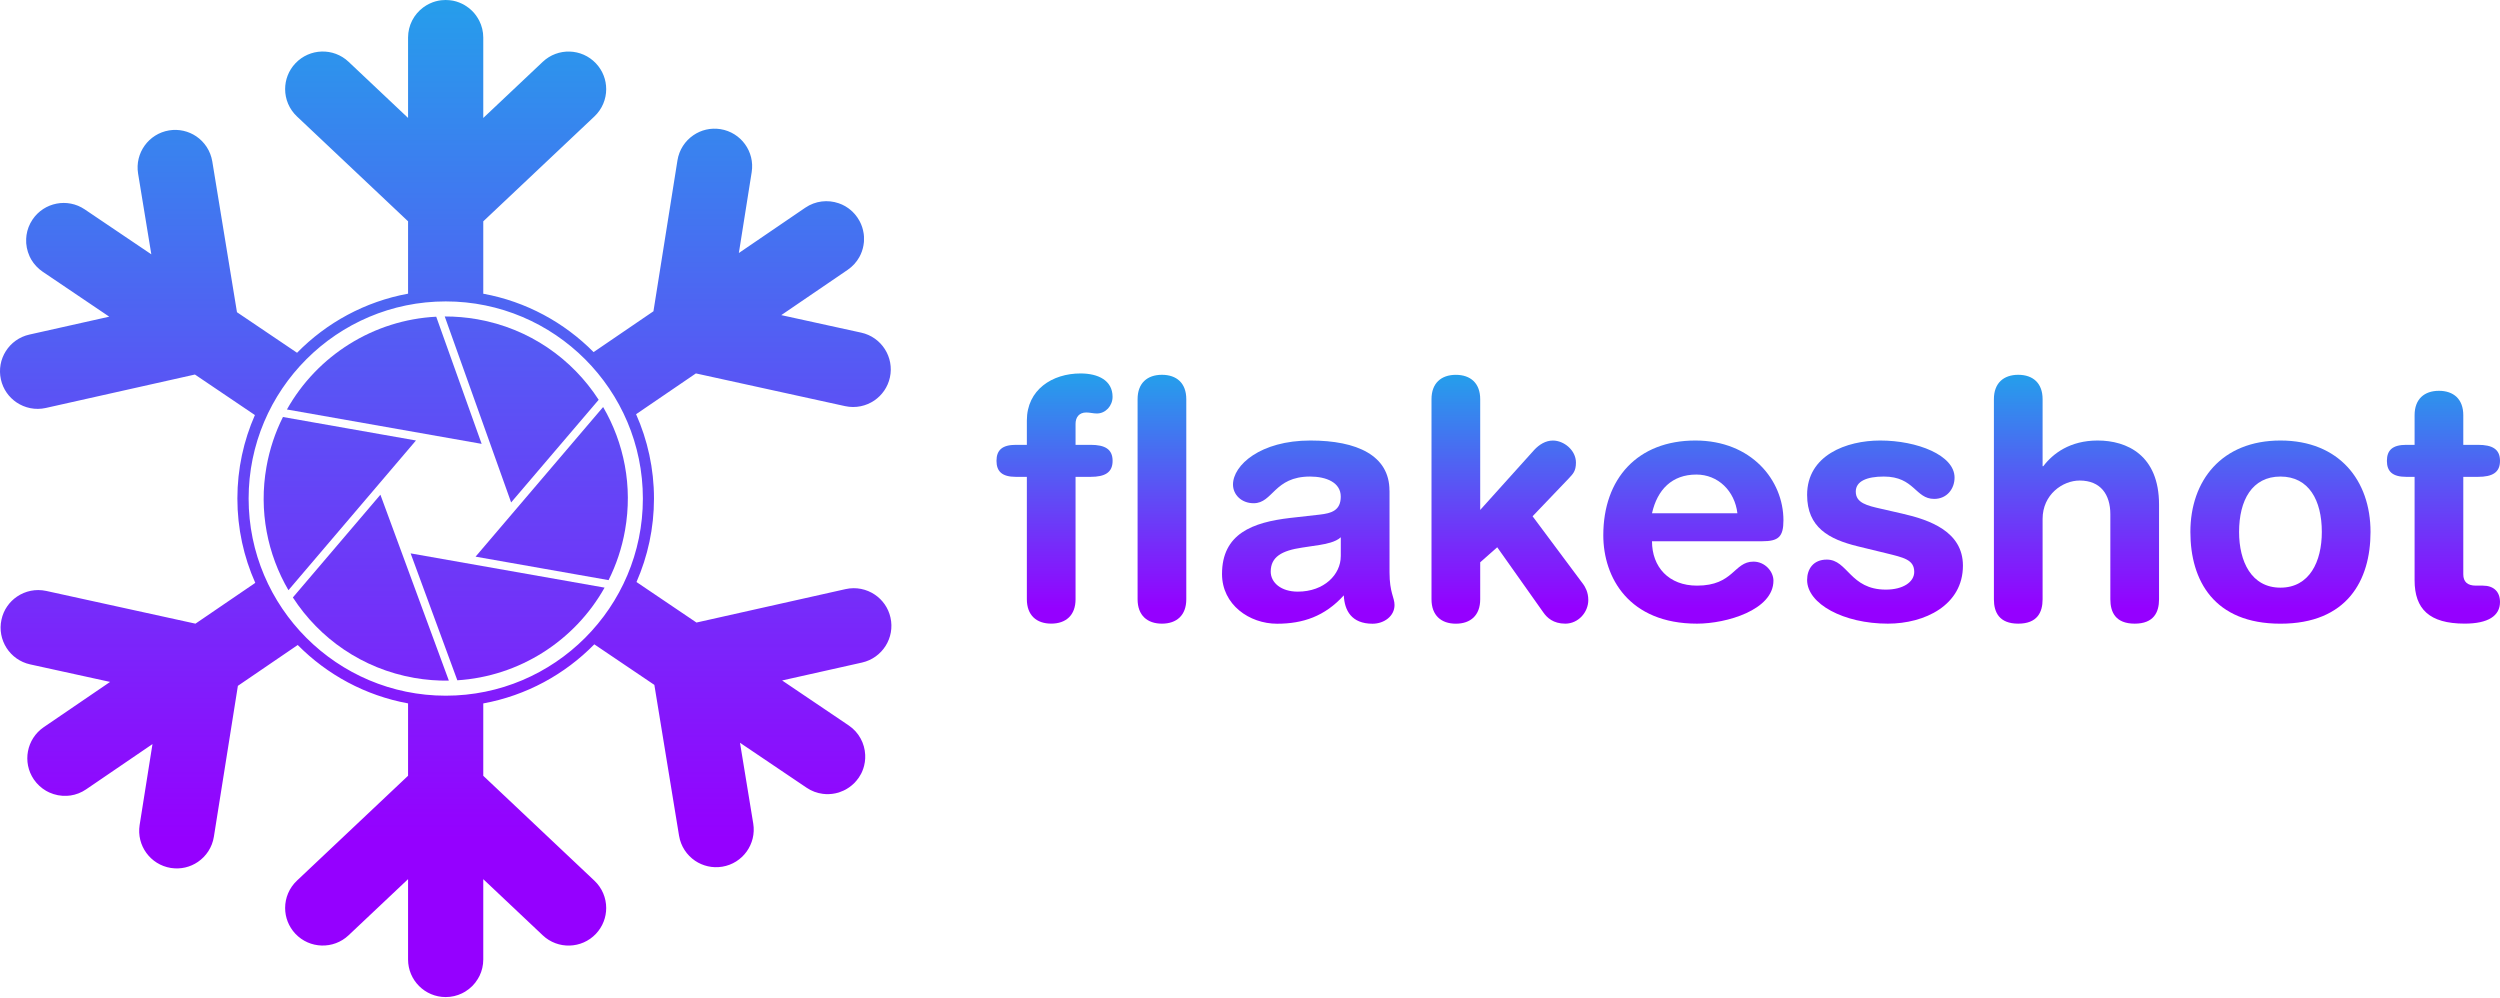
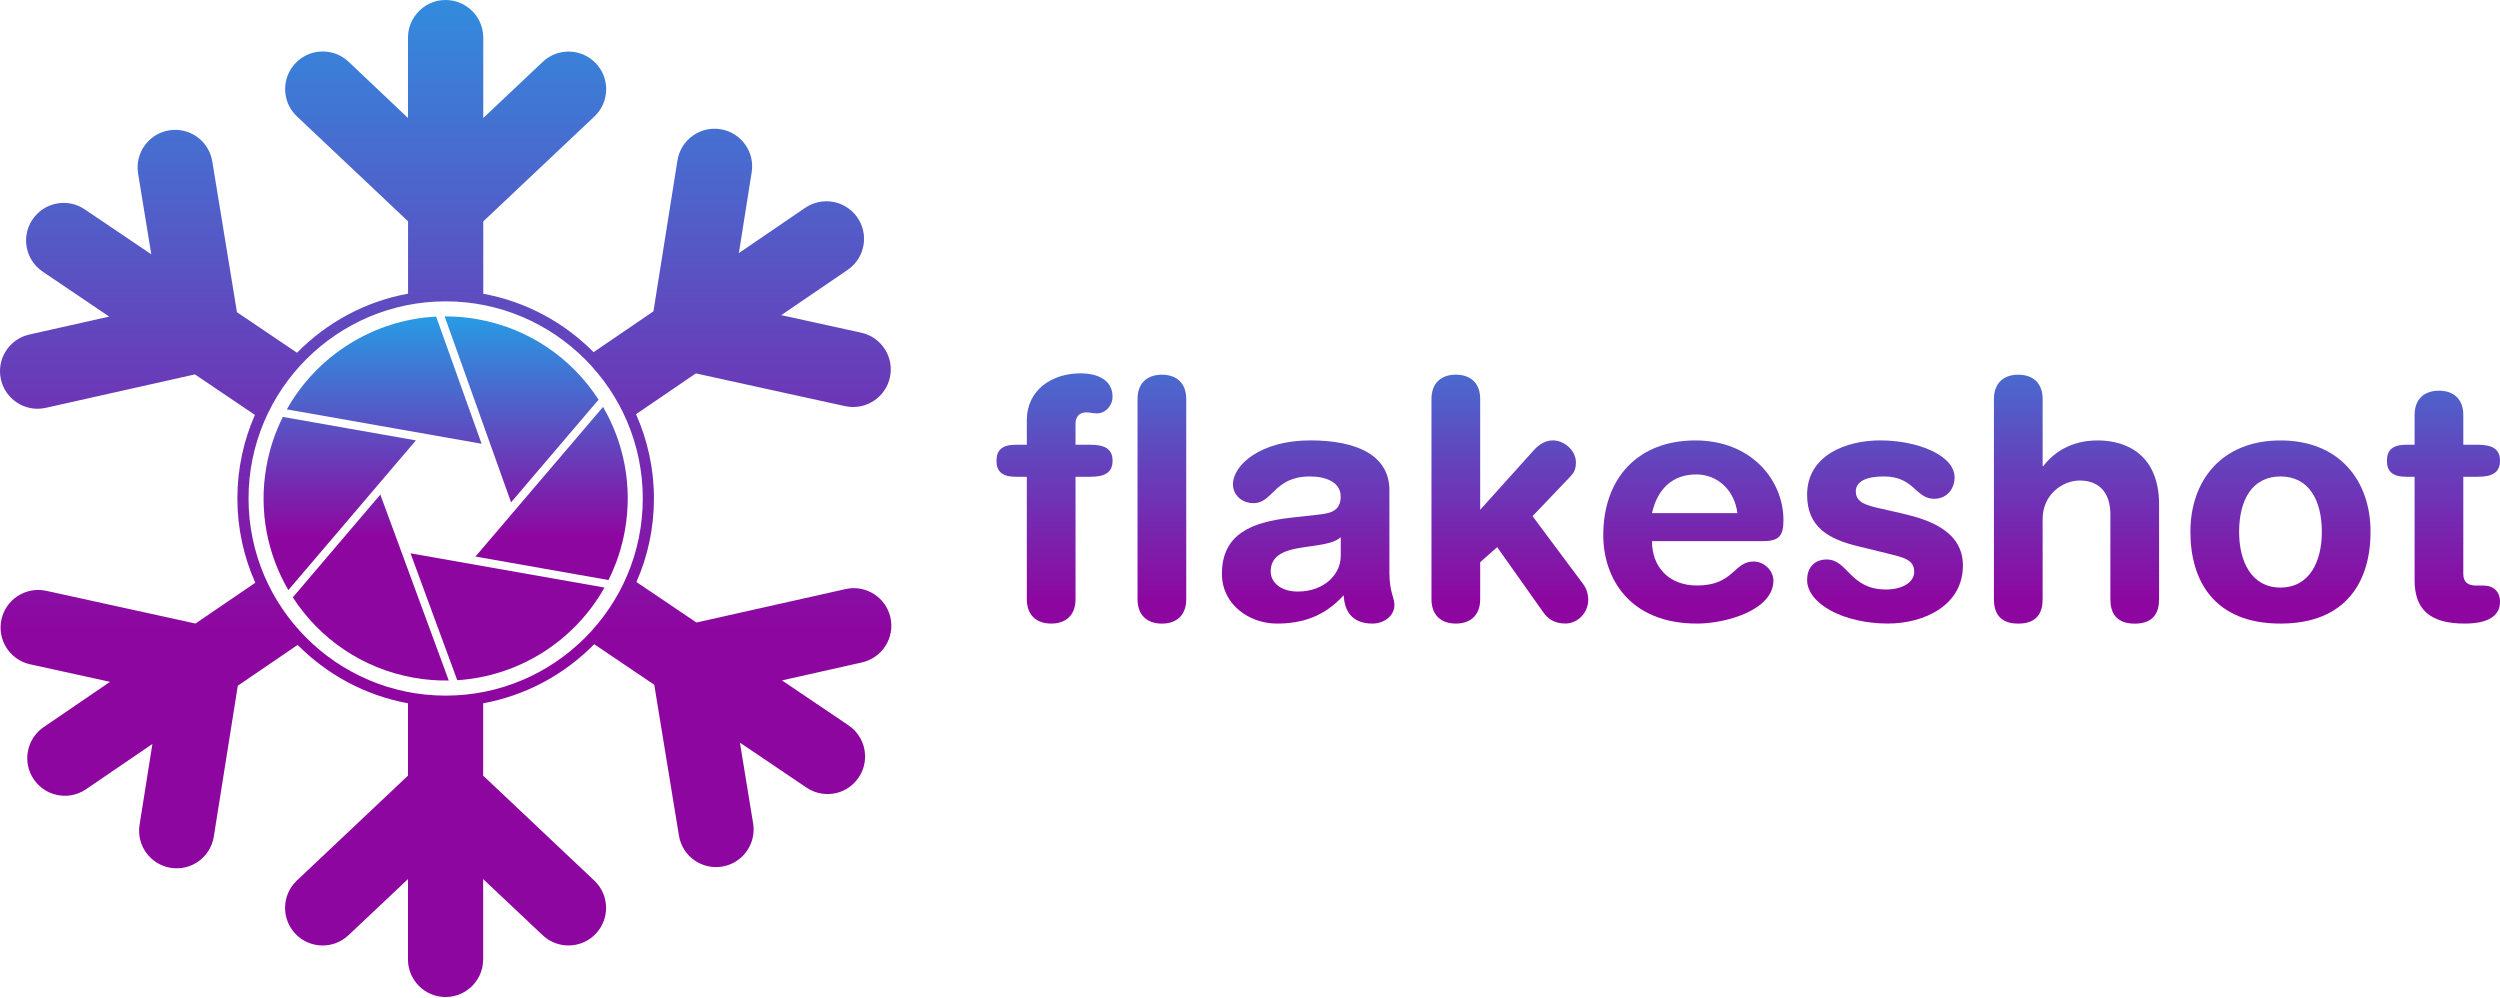
- <svg xmlns="http://www.w3.org/2000/svg" width="740.27" height="295.24" version="1.1" viewBox="0 0 740.27 295.24" xml:space="preserve">
+ <svg xmlns="http://www.w3.org/2000/svg" width="707.21" height="282.04" version="1.1" viewBox="0 0 707.21 282.04" xml:space="preserve">
  <style type="text/css">
	.st0{fill:url(#SVGID_1_);}
- 	.st1{fill:url(#SVGID_00000174587969220787346450000007784116948124234630_);}
- 	.st2{fill:url(#SVGID_00000059306101236576278270000008780726096218313352_);}
- 	.st3{fill:url(#SVGID_00000002345782926031184270000009029232511775405473_);}
- 	.st4{fill:url(#SVGID_00000037683132122439636520000002803783118974807202_);}
- 	.st5{fill:url(#SVGID_00000075868136370730371470000003846224628731254462_);}
- 	.st6{fill:url(#SVGID_00000099638301165385335400000014622363466223353272_);}
- 	.st7{fill:url(#SVGID_00000132086411752855026100000004039829673280741277_);}
- 	.st8{fill:url(#SVGID_00000128464150078914731530000014800418913222808199_);}
- 	.st9{fill:url(#SVGID_00000016758023788058054600000003799833057427459732_);}
- 	.st10{fill:url(#SVGID_00000131355836164259148240000007445431631011805848_);}
- 	.st11{fill:url(#SVGID_00000096033325954281267340000000116030311030941857_);}
- 	.st12{fill:url(#SVGID_00000008114114524405272400000007898896160214514058_);}
- 	.st13{fill:url(#SVGID_00000118387224217342486320000015066486896436225714_);}
- 	.st14{fill:url(#SVGID_00000127032310990559990740000015785041585654854804_);}
- 	.st15{fill:url(#SVGID_00000177477010167139734240000010728987177860960936_);}
+ 	.st1{fill:url(#SVGID_00000146459139814528133300000005772307298581726603_);}
+ 	.st2{fill:url(#SVGID_00000077322379648032737000000015425357847657828016_);}
+ 	.st3{fill:url(#SVGID_00000000181814979641445660000002742013566650414754_);}
+ 	.st4{fill:url(#SVGID_00000121979973032075148510000011680507769051515045_);}
+ 	.st5{fill:url(#SVGID_00000177480612831982752680000011677642178695288708_);}
+ 	.st6{fill:url(#SVGID_00000005982093433054961190000011808399872792509830_);}
+ 	.st7{fill:url(#SVGID_00000179606581490476273740000015285396814722531473_);}
+ 	.st8{fill:url(#SVGID_00000156545832368085406780000011375999575895095213_);}
+ 	.st9{fill:url(#SVGID_00000126298550515111219080000001437862759087450022_);}
+ 	.st10{fill:url(#SVGID_00000162331048166341834470000006521801778105136828_);}
+ 	.st11{fill:url(#SVGID_00000021102481914474009530000011674059208963220115_);}
+ 	.st12{fill:url(#SVGID_00000125572014932956234750000011409132778736918719_);}
+ 	.st13{fill:url(#SVGID_00000043438704015414015690000001659609332021545654_);}
+ 	.st14{fill:url(#SVGID_00000074443981428314819340000016450459215939327632_);}
+ 	.st15{fill:url(#SVGID_00000144307406564220744300000003226843522902480769_);}
</style>
-   <g transform="translate(-229.86 -352.37)">
-     <linearGradient id="SVGID_1_" x1="542.12" x2="542.12" y1="532.71" y2="459.85" gradientUnits="userSpaceOnUse">
-       <stop stop-color="#9500FF" offset="0" />
+   <g transform="translate(-246.4 -358.99)">
+     <linearGradient id="SVGID_1_" x1="544.7" x2="544.7" y1="529.35" y2="425.18" gradientUnits="userSpaceOnUse">
+       <stop stop-color="#8E06A0" offset="0" />
      <stop stop-color="#1FA7EA" offset="1" />
    </linearGradient>
-     <path class="st0" d="m551.5 474.51c1.09 0 2.07 0.3 3.16 0.3 2.57 0 4.64-2.27 4.64-4.94 0-4.84-4.25-6.92-9.48-6.92-8.4 0-15.9 4.84-15.9 13.93v7.21h-3.26c-4.05 0-5.73 1.58-5.73 4.74s1.68 4.74 5.73 4.74h3.26v36.25c0 4.74 2.86 7.21 7.21 7.21s7.21-2.47 7.21-7.21v-36.25h4.45c4.25 0 6.52-1.28 6.52-4.74s-2.27-4.74-6.52-4.74h-4.45v-6.22c0-1.97 1.09-3.36 3.16-3.36z" fill="url(#SVGID_1_)" />
-     <linearGradient id="SVGID_00000033355409298150157500000012137553601213275017_" x1="573.92" x2="573.92" y1="532.71" y2="459.85" gradientUnits="userSpaceOnUse">
-       <stop stop-color="#9500FF" offset="0" />
+     <path class="st0" d="m553.66 475.65c1.04 0 1.98 0.28 3.02 0.28 2.45 0 4.44-2.17 4.44-4.72 0-4.62-4.06-6.61-9.06-6.61-8.02 0-15.19 4.62-15.19 13.31v6.89h-3.11c-3.87 0-5.47 1.51-5.47 4.53s1.6 4.53 5.47 4.53h3.11v34.64c0 4.53 2.74 6.89 6.89 6.89s6.89-2.36 6.89-6.89v-34.64h4.25c4.06 0 6.23-1.23 6.23-4.53s-2.17-4.53-6.23-4.53h-4.25v-5.95c-0.01-1.88 1.03-3.2 3.01-3.2z" fill="url(#SVGID_1_)" />
+     <linearGradient id="SVGID_00000104668627363105419290000010154498557855197631_" x1="575.08" x2="575.08" y1="529.35" y2="425.18" gradientUnits="userSpaceOnUse">
+       <stop stop-color="#8E06A0" offset="0" />
      <stop stop-color="#1FA7EA" offset="1" />
    </linearGradient>
-     <path d="m573.92 463.35c-4.35 0-7.21 2.47-7.21 7.21v59.27c0 4.74 2.86 7.21 7.21 7.21s7.21-2.47 7.21-7.21v-59.27c0-4.74-2.86-7.21-7.21-7.21z" fill="url(#SVGID_00000033355409298150157500000012137553601213275017_)" />
-     <linearGradient id="SVGID_00000059297368733727118630000002366910674529309099_" x1="617.24" x2="617.24" y1="532.71" y2="459.85" gradientUnits="userSpaceOnUse">
-       <stop stop-color="#9500FF" offset="0" />
+     <path d="m575.08 464.99c-4.15 0-6.89 2.36-6.89 6.89v56.63c0 4.53 2.74 6.89 6.89 6.89s6.89-2.36 6.89-6.89v-56.63c0-4.53-2.73-6.89-6.89-6.89z" fill="url(#SVGID_00000104668627363105419290000010154498557855197631_)" />
+     <linearGradient id="SVGID_00000175296319162183618640000017269585334665426850_" x1="616.47" x2="616.47" y1="529.35" y2="425.18" gradientUnits="userSpaceOnUse">
+       <stop stop-color="#8E06A0" offset="0" />
      <stop stop-color="#1FA7EA" offset="1" />
    </linearGradient>
-     <path d="m641.29 497.63c0-10.37-9.58-14.82-23.41-14.82-14.82 0-22.92 7.31-22.92 13.04 0 2.96 2.47 5.53 6.12 5.53 5.73 0 6.03-7.9 16.7-7.9 4.84 0 9.09 1.78 9.09 5.93s-2.77 4.94-6.22 5.34l-8.79 0.99c-11.06 1.29-20.15 4.64-20.15 16.6 0 9.09 8.1 14.72 16.3 14.72 7.61 0 14.13-2.17 19.76-8.4 0.2 4.45 2.27 8.4 8.5 8.4 3.46 0 6.52-2.27 6.52-5.53 0-2.27-1.48-3.65-1.48-9.68v-24.22zm-14.42 19.46c0 5.34-4.84 10.47-12.74 10.47-4.94 0-8-2.67-8-5.93 0-4.35 3.26-6.22 9.29-7.11l5.24-0.79c1.68-0.3 4.64-0.79 6.22-2.27v5.63z" fill="url(#SVGID_00000059297368733727118630000002366910674529309099_)" />
-     <linearGradient id="SVGID_00000130645064580814326300000001897212363596037807_" x1="676.95" x2="676.95" y1="532.71" y2="459.85" gradientUnits="userSpaceOnUse">
-       <stop stop-color="#9500FF" offset="0" />
+     <path d="m639.45 497.73c0-9.91-9.15-14.16-22.37-14.16-14.16 0-21.9 6.98-21.9 12.46 0 2.83 2.36 5.29 5.85 5.29 5.47 0 5.76-7.55 15.95-7.55 4.62 0 8.68 1.7 8.68 5.66s-2.64 4.72-5.95 5.1l-8.4 0.94c-10.57 1.23-19.25 4.44-19.25 15.86 0 8.68 7.74 14.06 15.57 14.06 7.27 0 13.5-2.08 18.88-8.02 0.19 4.25 2.17 8.02 8.12 8.02 3.3 0 6.23-2.17 6.23-5.29 0-2.17-1.42-3.49-1.42-9.25v-23.12zm-13.78 18.6c0 5.1-4.62 10-12.17 10-4.72 0-7.64-2.55-7.64-5.66 0-4.15 3.11-5.95 8.87-6.79l5-0.75c1.6-0.28 4.44-0.75 5.95-2.17v5.37z" fill="url(#SVGID_00000175296319162183618640000017269585334665426850_)" />
+     <linearGradient id="SVGID_00000019654380214551676660000016796901978784720028_" x1="673.52" x2="673.52" y1="529.35" y2="425.18" gradientUnits="userSpaceOnUse">
+       <stop stop-color="#8E06A0" offset="0" />
      <stop stop-color="#1FA7EA" offset="1" />
    </linearGradient>
-     <path d="m683.67 505.24 10.67-11.16c1.28-1.38 2.17-2.17 2.17-4.74 0-3.66-3.56-6.52-6.82-6.52-2.17 0-4.05 1.19-5.53 2.77l-16 17.78v-32.8c0-4.74-2.87-7.21-7.21-7.21-4.35 0-7.21 2.47-7.21 7.21v59.27c0 4.74 2.86 7.21 7.21 7.21s7.21-2.47 7.21-7.21v-10.97l5.04-4.45 13.63 19.26c1.09 1.58 2.96 3.36 6.52 3.36 3.85 0 6.82-3.36 6.82-7.01 0-2.37-0.99-3.95-1.48-4.64z" fill="url(#SVGID_00000130645064580814326300000001897212363596037807_)" />
-     <linearGradient id="SVGID_00000173868235186743411470000014457216453157340844_" x1="731.28" x2="731.28" y1="532.71" y2="459.85" gradientUnits="userSpaceOnUse">
-       <stop stop-color="#9500FF" offset="0" />
+     <path d="m679.93 505 10.19-10.67c1.23-1.32 2.08-2.08 2.08-4.53 0-3.49-3.4-6.23-6.51-6.23-2.08 0-3.87 1.13-5.28 2.64l-15.29 16.99v-31.33c0-4.53-2.74-6.89-6.89-6.89s-6.89 2.36-6.89 6.89v56.63c0 4.53 2.74 6.89 6.89 6.89s6.89-2.36 6.89-6.89v-10.48l4.81-4.25 13.02 18.4c1.04 1.51 2.83 3.21 6.23 3.21 3.68 0 6.51-3.21 6.51-6.7 0-2.27-0.94-3.78-1.42-4.44z" fill="url(#SVGID_00000019654380214551676660000016796901978784720028_)" />
+     <linearGradient id="SVGID_00000000201224153794007810000013579074715485245629_" x1="725.42" x2="725.42" y1="529.35" y2="425.18" gradientUnits="userSpaceOnUse">
+       <stop stop-color="#8E06A0" offset="0" />
      <stop stop-color="#1FA7EA" offset="1" />
    </linearGradient>
-     <path d="m731.87 482.81c-17.09 0-27.26 11.26-27.26 28.05 0 12.55 7.61 26.18 27.76 26.18 8.69 0 22.62-4.05 22.62-12.74 0-2.67-2.47-5.63-5.93-5.63-5.83 0-5.83 7.11-16.69 7.11-8.4 0-13.34-5.53-13.34-13.14h32.6c4.84 0 6.32-1.28 6.32-6.22 0-11.85-9.49-23.61-26.08-23.61zm-12.84 21.54c1.58-7.01 5.93-11.46 13.14-11.46 6.42 0 11.36 4.84 12.15 11.46z" fill="url(#SVGID_00000173868235186743411470000014457216453157340844_)" />
-     <linearGradient id="SVGID_00000077309984930821250830000007040230552437020545_" x1="788.02" x2="788.02" y1="532.71" y2="459.85" gradientUnits="userSpaceOnUse">
-       <stop stop-color="#9500FF" offset="0" />
+     <path d="m725.99 483.58c-16.33 0-26.05 10.76-26.05 26.8 0 11.99 7.27 25.01 26.52 25.01 8.3 0 21.61-3.87 21.61-12.18 0-2.55-2.36-5.38-5.66-5.38-5.57 0-5.57 6.79-15.95 6.79-8.02 0-12.74-5.29-12.74-12.55h31.15c4.62 0 6.04-1.23 6.04-5.95-0.01-11.31-9.07-22.54-24.92-22.54zm-12.27 20.57c1.51-6.7 5.66-10.95 12.55-10.95 6.13 0 10.85 4.62 11.61 10.95z" fill="url(#SVGID_00000000201224153794007810000013579074715485245629_)" />
+     <linearGradient id="SVGID_00000011010382465752661130000009160729649630856084_" x1="779.64" x2="779.64" y1="529.35" y2="425.18" gradientUnits="userSpaceOnUse">
+       <stop stop-color="#8E06A0" offset="0" />
      <stop stop-color="#1FA7EA" offset="1" />
    </linearGradient>
-     <path d="m793.11 504.45-6.03-1.38c-4.45-0.99-7.71-1.78-7.71-5.14 0-3.06 3.26-4.45 8.3-4.45 9.09 0 9.29 6.62 14.92 6.62 3.75 0 6.03-2.96 6.03-6.32 0-6.62-11.06-10.97-22.03-10.97-9.98 0-21.63 4.35-21.63 16.1 0 9.68 6.52 13.14 14.92 15.21l8.5 2.07c5.14 1.28 8.3 1.88 8.3 5.53 0 2.96-3.26 5.24-8.4 5.24-10.67 0-11.26-8.89-17.49-8.89-4.05 0-5.83 2.87-5.83 6.03 0 7.11 10.87 12.94 23.91 12.94 10.87 0 22.23-5.43 22.23-17.19-0.01-10.07-9.79-13.53-17.99-15.4z" fill="url(#SVGID_00000077309984930821250830000007040230552437020545_)" />
-     <linearGradient id="SVGID_00000060714676967298509020000017803063261009192099_" x1="844.72" x2="844.72" y1="532.71" y2="459.85" gradientUnits="userSpaceOnUse">
-       <stop stop-color="#9500FF" offset="0" />
+     <path d="m784.5 504.25-5.76-1.32c-4.25-0.94-7.36-1.7-7.36-4.91 0-2.93 3.11-4.25 7.93-4.25 8.68 0 8.87 6.32 14.25 6.32 3.59 0 5.76-2.83 5.76-6.04 0-6.32-10.57-10.48-21.05-10.48-9.53 0-20.67 4.15-20.67 15.38 0 9.25 6.23 12.55 14.25 14.53l8.12 1.98c4.91 1.23 7.93 1.79 7.93 5.29 0 2.83-3.11 5-8.02 5-10.19 0-10.76-8.49-16.71-8.49-3.87 0-5.57 2.74-5.57 5.76 0 6.79 10.38 12.36 22.84 12.36 10.38 0 21.24-5.19 21.24-16.42-0.01-9.62-9.35-12.92-17.18-14.71z" fill="url(#SVGID_00000011010382465752661130000009160729649630856084_)" />
+     <linearGradient id="SVGID_00000038407662118845032410000015675653966503787186_" x1="833.8" x2="833.8" y1="529.35" y2="425.18" gradientUnits="userSpaceOnUse">
+       <stop stop-color="#8E06A0" offset="0" />
      <stop stop-color="#1FA7EA" offset="1" />
    </linearGradient>
-     <path d="m850.99 482.81c-8.2 0-13.24 3.85-16.1 7.61h-0.2v-19.86c0-4.74-2.86-7.21-7.21-7.21s-7.21 2.47-7.21 7.21v59.27c0 3.85 1.58 7.21 7.21 7.21s7.21-3.36 7.21-7.21v-23.81c0-7.21 5.93-11.36 10.97-11.36 6.22 0 9.09 4.15 9.09 9.98v25.19c0 3.85 1.58 7.21 7.21 7.21s7.21-3.36 7.21-7.21v-28.05c0-14.62-9.48-18.97-18.18-18.97z" fill="url(#SVGID_00000060714676967298509020000017803063261009192099_)" />
-     <linearGradient id="SVGID_00000058555904110752010460000006134160137745780645_" x1="905.12" x2="905.12" y1="532.71" y2="459.85" gradientUnits="userSpaceOnUse">
-       <stop stop-color="#9500FF" offset="0" />
+     <path d="m839.8 483.58c-7.83 0-12.65 3.68-15.38 7.27h-0.19v-18.97c0-4.53-2.74-6.89-6.89-6.89s-6.89 2.36-6.89 6.89v56.63c0 3.68 1.51 6.89 6.89 6.89s6.89-3.21 6.89-6.89v-22.74c0-6.89 5.66-10.85 10.48-10.85 5.95 0 8.68 3.96 8.68 9.53v24.07c0 3.68 1.51 6.89 6.89 6.89s6.89-3.21 6.89-6.89v-26.8c-0.01-13.99-9.07-18.14-17.37-18.14z" fill="url(#SVGID_00000038407662118845032410000015675653966503787186_)" />
+     <linearGradient id="SVGID_00000000219904830201359980000001636907613318014851_" x1="891.51" x2="891.51" y1="529.35" y2="425.18" gradientUnits="userSpaceOnUse">
+       <stop stop-color="#8E06A0" offset="0" />
      <stop stop-color="#1FA7EA" offset="1" />
    </linearGradient>
-     <path d="m905.12 482.81c-17.39 0-26.67 11.85-26.67 27.07 0 14.42 7.01 27.17 26.67 27.17s26.67-12.74 26.67-27.17c0.01-15.21-9.28-27.07-26.67-27.07zm0 43.57c-8.59 0-12.25-7.71-12.25-16.5 0-9.38 3.85-16.4 12.25-16.4s12.25 7.01 12.25 16.4c0 8.79-3.65 16.5-12.25 16.5z" fill="url(#SVGID_00000058555904110752010460000006134160137745780645_)" />
-     <linearGradient id="SVGID_00000102531348124580650160000017958720979487631499_" x1="953.38" x2="953.38" y1="532.71" y2="459.85" gradientUnits="userSpaceOnUse">
-       <stop stop-color="#9500FF" offset="0" />
+     <path d="m891.51 483.58c-16.61 0-25.48 11.33-25.48 25.86 0 13.78 6.7 25.95 25.48 25.95s25.48-12.18 25.48-25.95c0.01-14.54-8.87-25.86-25.48-25.86zm0 41.62c-8.21 0-11.7-7.36-11.7-15.76 0-8.97 3.68-15.67 11.7-15.67s11.7 6.7 11.7 15.67c0.01 8.4-3.49 15.76-11.7 15.76z" fill="url(#SVGID_00000000219904830201359980000001636907613318014851_)" />
+     <linearGradient id="SVGID_00000044886928529700903080000007013521025624330388_" x1="937.61" x2="937.61" y1="529.35" y2="425.18" gradientUnits="userSpaceOnUse">
+       <stop stop-color="#8E06A0" offset="0" />
      <stop stop-color="#1FA7EA" offset="1" />
    </linearGradient>
-     <path d="m965.08 525.78h-2.07c-2.57 0-3.75-1.18-3.75-3.36v-28.85h4.35c4.25 0 6.52-1.28 6.52-4.74s-2.27-4.74-6.52-4.74h-4.35v-8.79c0-4.74-2.87-7.21-7.21-7.21-4.35 0-7.21 2.47-7.21 7.21v8.79h-2.47c-4.05 0-5.73 1.58-5.73 4.74s1.68 4.74 5.73 4.74h2.47v30.62c0 8.5 4.35 12.84 14.82 12.84 6.92 0 10.47-2.27 10.47-6.42-0.01-3.05-1.89-4.83-5.05-4.83z" fill="url(#SVGID_00000102531348124580650160000017958720979487631499_)" />
-     <linearGradient id="SVGID_00000013884247222687474120000002353460338847208378_" x1="330.48" x2="330.48" y1="627.93" y2="307.82" gradientUnits="userSpaceOnUse">
-       <stop stop-color="#9500FF" offset="0" />
+     <path d="m948.8 524.63h-1.98c-2.45 0-3.59-1.13-3.59-3.21v-27.56h4.15c4.06 0 6.23-1.23 6.23-4.53s-2.17-4.53-6.23-4.53h-4.15v-8.4c0-4.53-2.74-6.89-6.89-6.89s-6.89 2.36-6.89 6.89v8.4h-2.36c-3.87 0-5.47 1.51-5.47 4.53s1.6 4.53 5.47 4.53h2.36v29.26c0 8.12 4.15 12.27 14.16 12.27 6.61 0 10-2.17 10-6.13 0-2.93-1.79-4.63-4.81-4.63z" fill="url(#SVGID_00000044886928529700903080000007013521025624330388_)" />
+     <linearGradient id="SVGID_00000051375364175194337800000017924622472545244811_" x1="342.5" x2="342.5" y1="511.22" y2="443.48" gradientUnits="userSpaceOnUse">
+       <stop stop-color="#8E06A0" offset="0" />
      <stop stop-color="#1FA7EA" offset="1" />
    </linearGradient>
-     <path d="m313.64 475.85c-2.28 4.55-3.95 9.51-4.88 14.78-2.31 13.07 0.31 25.87 6.51 36.5l37.76-44.33z" fill="url(#SVGID_00000013884247222687474120000002353460338847208378_)" />
-     <linearGradient id="SVGID_00000007402901050152765330000015666843536581858492_" x1="343.65" x2="343.65" y1="627.93" y2="307.82" gradientUnits="userSpaceOnUse">
-       <stop stop-color="#9500FF" offset="0" />
+     <path d="m326.41 476.93c-2.18 4.35-3.77 9.08-4.66 14.12-2.2 12.49 0.29 24.71 6.22 34.87l36.08-42.35z" fill="url(#SVGID_00000051375364175194337800000017924622472545244811_)" />
+     <linearGradient id="SVGID_00000139982760027058551930000016634015567086562206_" x1="355.08" x2="355.08" y1="511.22" y2="443.48" gradientUnits="userSpaceOnUse">
+       <stop stop-color="#8E06A0" offset="0" />
      <stop stop-color="#1FA7EA" offset="1" />
    </linearGradient>
-     <path d="m359.03 446.15c-18.55 0.95-35.25 11.49-44.21 27.47l57.66 10.18z" fill="url(#SVGID_00000007402901050152765330000015666843536581858492_)" />
-     <linearGradient id="SVGID_00000040540673024727308960000018019661453378633871_" x1="393.22" x2="393.22" y1="627.93" y2="307.82" gradientUnits="userSpaceOnUse">
-       <stop stop-color="#9500FF" offset="0" />
+     <path d="m369.78 448.55c-17.72 0.91-33.68 10.98-42.24 26.25l55.09 9.72z" fill="url(#SVGID_00000139982760027058551930000016634015567086562206_)" />
+     <linearGradient id="SVGID_00000066479163415606585700000015194740097749076143_" x1="402.44" x2="402.44" y1="511.22" y2="443.48" gradientUnits="userSpaceOnUse">
+       <stop stop-color="#8E06A0" offset="0" />
      <stop stop-color="#1FA7EA" offset="1" />
    </linearGradient>
-     <path d="m410.06 524.15c2.28-4.55 3.95-9.51 4.88-14.78 2.31-13.06-0.3-25.85-6.49-36.48l-37.77 44.31z" fill="url(#SVGID_00000040540673024727308960000018019661453378633871_)" />
-     <linearGradient id="SVGID_00000170959385185934940010000008919848302240929938_" x1="384.34" x2="384.34" y1="627.93" y2="307.82" gradientUnits="userSpaceOnUse">
-       <stop stop-color="#9500FF" offset="0" />
+     <path d="m418.53 523.07c2.18-4.35 3.77-9.08 4.66-14.12 2.2-12.48-0.29-24.7-6.2-34.85l-36.09 42.33z" fill="url(#SVGID_00000066479163415606585700000015194740097749076143_)" />
+     <linearGradient id="SVGID_00000010285857595266897760000002093477562438401718_" x1="393.96" x2="393.96" y1="511.22" y2="443.48" gradientUnits="userSpaceOnUse">
+       <stop stop-color="#8E06A0" offset="0" />
      <stop stop-color="#1FA7EA" offset="1" />
    </linearGradient>
-     <path d="m407.13 470.75c-7.85-12.15-20.54-21.12-35.91-23.84-3.25-0.57-6.48-0.84-9.67-0.83l19.66 55.06z" fill="url(#SVGID_00000170959385185934940010000008919848302240929938_)" />
-     <linearGradient id="SVGID_00000019639877963283445480000013937287299414876846_" x1="339.67" x2="339.67" y1="627.93" y2="307.82" gradientUnits="userSpaceOnUse">
-       <stop stop-color="#9500FF" offset="0" />
+     <path d="m415.73 472.05c-7.5-11.61-19.62-20.18-34.31-22.77-3.1-0.55-6.19-0.8-9.24-0.79l18.79 52.6z" fill="url(#SVGID_00000010285857595266897760000002093477562438401718_)" />
+     <linearGradient id="SVGID_00000044143852709912942190000016021899044077825981_" x1="351.29" x2="351.29" y1="511.22" y2="443.48" gradientUnits="userSpaceOnUse">
+       <stop stop-color="#8E06A0" offset="0" />
      <stop stop-color="#1FA7EA" offset="1" />
    </linearGradient>
-     <path d="m352.48 553.09c3.46 0.61 6.9 0.87 10.29 0.82l-20.27-55.05-25.92 30.42c7.86 12.14 20.54 21.1 35.9 23.81z" fill="url(#SVGID_00000019639877963283445480000013937287299414876846_)" />
-     <linearGradient id="SVGID_00000131363610533177961470000003466566554253082026_" x1="380.17" x2="380.17" y1="627.93" y2="307.82" gradientUnits="userSpaceOnUse">
-       <stop stop-color="#9500FF" offset="0" />
+     <path d="m363.52 550.72c3.31 0.58 6.59 0.83 9.83 0.78l-19.36-52.6-24.76 29.07c7.5 11.6 19.61 20.16 34.29 22.75z" fill="url(#SVGID_00000044143852709912942190000016021899044077825981_)" />
+     <linearGradient id="SVGID_00000011736831298362459870000006743887001779512730_" x1="389.97" x2="389.97" y1="511.22" y2="443.48" gradientUnits="userSpaceOnUse">
+       <stop stop-color="#8E06A0" offset="0" />
      <stop stop-color="#1FA7EA" offset="1" />
    </linearGradient>
-     <path d="m365.28 553.81c18.3-1.15 34.73-11.63 43.6-27.44l-57.43-10.14z" fill="url(#SVGID_00000131363610533177961470000003466566554253082026_)" />
-     <linearGradient id="SVGID_00000128470563793433778740000013585850769886779290_" x1="361.85" x2="361.85" y1="600.62" y2="337.89" gradientUnits="userSpaceOnUse">
-       <stop stop-color="#9500FF" offset="0" />
+     <path d="m375.75 551.41c17.49-1.1 33.18-11.11 41.65-26.21l-54.87-9.68z" fill="url(#SVGID_00000011736831298362459870000006743887001779512730_)" />
+     <linearGradient id="SVGID_00000177481966466020182130000002619223780004580790_" x1="372.47" x2="372.47" y1="537.43" y2="322.74" gradientUnits="userSpaceOnUse">
+       <stop stop-color="#8E06A0" offset="0" />
      <stop stop-color="#1FA7EA" offset="1" />
    </linearGradient>
-     <path d="m493.54 535.24c-0.64-2.88-2.35-5.25-4.63-6.79-2.46-1.65-5.55-2.34-8.67-1.64l-44.15 9.9-17.76-12c3.32-7.57 5.18-15.93 5.18-24.71 0-8.89-1.9-17.33-5.3-24.98l17.71-12.08 44.19 9.69c3.12 0.68 6.22-0.02 8.66-1.68 2.26-1.55 3.97-3.93 4.6-6.82 1.31-6-2.49-11.94-8.49-13.26l-23.68-5.19 19.66-13.41c1.48-1.01 2.64-2.31 3.46-3.78 0.15-0.27 0.28-0.52 0.4-0.8 0.52-1.14 0.83-2.36 0.95-3.6 0.01-0.11 0.02-0.23 0.02-0.34 0.02-0.44 0.02-0.89 0-1.34-0.01-0.22-0.03-0.44-0.06-0.66v-0.01c-0.02-0.11-0.03-0.23-0.05-0.33-0.05-0.31-0.1-0.61-0.18-0.92-0.14-0.58-0.32-1.15-0.56-1.71-0.06-0.12-0.1-0.23-0.16-0.35-0.05-0.1-0.1-0.21-0.15-0.31-0.06-0.11-0.11-0.23-0.17-0.34-0.19-0.34-0.38-0.65-0.6-0.98-0.22-0.31-0.44-0.62-0.68-0.9-0.09-0.1-0.17-0.19-0.25-0.28-0.08-0.1-0.17-0.19-0.26-0.27-0.08-0.1-0.17-0.18-0.25-0.27-0.4-0.39-0.83-0.73-1.27-1.06-0.3-0.21-0.6-0.41-0.91-0.59s-0.63-0.34-0.95-0.49c-0.33-0.15-0.66-0.27-1-0.39-3.21-1.1-6.87-0.73-9.89 1.33l-19.66 13.41 3.8-23.94c0.97-6.08-3.18-11.77-9.24-12.74-2.93-0.46-5.76 0.25-8.02 1.8-2.44 1.67-4.22 4.3-4.72 7.45l-7.11 44.68-17.72 12.09c-8.7-8.79-20.02-14.97-32.67-17.29v-21.43l32.9-31.05c2.32-2.19 3.5-5.13 3.5-8.09 0-2.75-1.01-5.49-3.04-7.64-4.22-4.47-11.27-4.68-15.74-0.46l-17.62 16.63v-23.79c0-1.81-0.43-3.5-1.18-4.99-0.14-0.27-0.27-0.53-0.44-0.78-0.64-1.08-1.47-2.03-2.43-2.82-0.09-0.07-0.17-0.15-0.26-0.21-0.35-0.27-0.73-0.52-1.11-0.76-0.19-0.11-0.38-0.22-0.58-0.33h-0.01c-0.1-0.05-0.19-0.1-0.3-0.15-0.28-0.14-0.56-0.26-0.85-0.37-0.56-0.22-1.14-0.39-1.72-0.51-0.13-0.02-0.25-0.05-0.38-0.06-0.12-0.02-0.23-0.04-0.35-0.05-0.13-0.02-0.25-0.04-0.38-0.05-0.37-0.04-0.75-0.06-1.14-0.06-0.38 0-0.77 0.02-1.14 0.06-0.12 0.01-0.25 0.02-0.38 0.04-0.12 0.02-0.24 0.03-0.36 0.06-0.12 0.02-0.25 0.04-0.36 0.06-0.55 0.11-1.07 0.27-1.59 0.45-0.34 0.13-0.67 0.27-1 0.43-0.32 0.15-0.64 0.32-0.94 0.51-0.31 0.19-0.6 0.39-0.89 0.6-2.72 2.02-4.48 5.27-4.48 8.92v23.79l-17.62-16.63c-4.47-4.22-11.52-4.01-15.74 0.46-2.03 2.15-3.04 4.89-3.04 7.64 0 2.96 1.18 5.9 3.5 8.09l32.9 31.05v21.43c-12.75 2.34-24.15 8.6-32.87 17.5l-17.79-12.01-7.31-44.65c-0.52-3.14-2.3-5.77-4.75-7.43-2.27-1.53-5.11-2.23-8.03-1.76-6.07 1-10.18 6.72-9.19 12.79l3.92 23.91-19.72-13.31c-5.09-3.44-12.01-2.1-15.45 3-0.97 1.43-1.56 3.01-1.79 4.61-0.06 0.36-0.09 0.73-0.1 1.07-0.05 0.9 0.02 1.8 0.19 2.67 0.18 0.87 0.44 1.72 0.82 2.55 0.15 0.31 0.31 0.64 0.49 0.95 0.82 1.39 1.96 2.64 3.39 3.61l19.71 13.31-23.65 5.3c-6 1.34-9.78 7.29-8.43 13.3 0.64 2.88 2.35 5.25 4.63 6.79 2.46 1.65 5.55 2.34 8.67 1.64l44.15-9.9 17.76 12c-3.33 7.57-5.19 15.93-5.19 24.72 0 8.89 1.9 17.33 5.3 24.97l-17.71 12.08-44.19-9.69c-3.12-0.68-6.22 0.02-8.66 1.68-2.26 1.54-3.97 3.92-4.59 6.81-1.32 6 2.48 11.94 8.49 13.26l23.67 5.19-19.66 13.41c-5.07 3.47-6.38 10.39-2.92 15.47 0.98 1.43 2.22 2.55 3.63 3.37 0.31 0.18 0.64 0.35 0.95 0.49 0.82 0.37 1.68 0.64 2.55 0.81 0.88 0.16 1.77 0.23 2.67 0.18 0.36-0.02 0.72-0.06 1.07-0.1 1.6-0.24 3.18-0.84 4.6-1.81l19.66-13.41-3.8 23.94c-0.97 6.08 3.18 11.77 9.24 12.74 2.93 0.46 5.76-0.25 8.02-1.8 2.44-1.67 4.22-4.3 4.72-7.45l7.11-44.68 17.72-12.09c8.7 8.79 20.02 14.97 32.67 17.29v21.43l-32.9 31.05c-2.32 2.19-3.5 5.13-3.5 8.1 0 2.74 1.01 5.48 3.04 7.64 4.22 4.46 11.27 4.67 15.74 0.45l17.62-16.63v23.79c0 6.14 4.99 11.13 11.14 11.13 1.73 0 3.36-0.39 4.83-1.1 0.32-0.15 0.64-0.33 0.94-0.51 0.77-0.47 1.47-1.02 2.1-1.65s1.18-1.33 1.64-2.1c0.19-0.3 0.35-0.61 0.52-0.94 0.7-1.45 1.1-3.09 1.1-4.82v-23.79l17.62 16.63c4.47 4.22 11.52 4.01 15.74-0.45 2.03-2.16 3.04-4.9 3.04-7.64 0-2.97-1.18-5.91-3.5-8.1l-32.9-31.05v-21.43c12.76-2.34 24.15-8.6 32.88-17.5l17.78 12.01 7.31 44.65c0.52 3.15 2.3 5.77 4.75 7.43 2.27 1.53 5.11 2.23 8.03 1.76 6.07-0.99 10.18-6.72 9.19-12.79l-3.92-23.91 19.72 13.31c1.48 1.01 3.13 1.6 4.79 1.81 0.3 0.04 0.6 0.07 0.89 0.08 1.25 0.06 2.51-0.09 3.7-0.44 0.1-0.03 0.22-0.06 0.31-0.1 0.43-0.15 0.84-0.31 1.25-0.5 0.2-0.09 0.39-0.19 0.6-0.3 0.1-0.06 0.2-0.11 0.29-0.17h0.01c0.27-0.16 0.53-0.32 0.78-0.5 0.49-0.35 0.95-0.73 1.39-1.15l0.27-0.27c0.08-0.09 0.16-0.18 0.23-0.27 0.09-0.09 0.18-0.19 0.26-0.29 0.24-0.29 0.47-0.59 0.69-0.9 0.21-0.32 0.41-0.65 0.59-0.98 0.06-0.1 0.11-0.22 0.18-0.33 0.05-0.11 0.1-0.23 0.15-0.34s0.1-0.23 0.15-0.34c0.21-0.51 0.38-1.03 0.51-1.56 0.09-0.35 0.16-0.71 0.21-1.06s0.09-0.72 0.1-1.07c0.02-0.36 0.02-0.72 0-1.07-0.16-3.39-1.86-6.66-4.89-8.7l-19.71-13.31 23.65-5.3c6.02-1.36 9.79-7.32 8.44-13.32zm-131.69 23.13c-32.18 0-58.37-26.18-58.37-58.37s26.18-58.38 58.37-58.38 58.37 26.19 58.37 58.38-26.19 58.37-58.37 58.37z" fill="url(#SVGID_00000128470563793433778740000013585850769886779290_)" />
+     <path d="m498.29 533.67c-0.62-2.75-2.25-5.01-4.42-6.48-2.35-1.58-5.31-2.23-8.28-1.56l-42.18 9.46-16.97-11.46c3.18-7.23 4.95-15.21 4.95-23.61 0-8.49-1.82-16.56-5.07-23.86l16.92-11.54 42.22 9.26c2.98 0.65 5.94-0.02 8.28-1.6 2.16-1.48 3.79-3.76 4.4-6.51 1.26-5.74-2.38-11.41-8.12-12.67l-22.62-4.96 18.79-12.81c1.42-0.96 2.52-2.21 3.3-3.61 0.14-0.25 0.27-0.5 0.38-0.76 0.49-1.09 0.79-2.26 0.91-3.44 0.01-0.11 0.02-0.22 0.02-0.32 0.02-0.42 0.02-0.85 0-1.28-0.01-0.21-0.03-0.42-0.05-0.63v-0.01c-0.02-0.11-0.03-0.22-0.05-0.32-0.05-0.3-0.1-0.59-0.17-0.88-0.13-0.55-0.31-1.1-0.53-1.63-0.05-0.12-0.1-0.22-0.15-0.34-0.05-0.1-0.09-0.2-0.15-0.3-0.05-0.11-0.11-0.22-0.16-0.32-0.18-0.32-0.36-0.62-0.57-0.93-0.21-0.3-0.42-0.59-0.65-0.86l-0.24-0.27c-0.08-0.09-0.16-0.18-0.25-0.26-0.08-0.09-0.16-0.17-0.24-0.25-0.38-0.37-0.79-0.7-1.22-1.01-0.28-0.2-0.58-0.39-0.87-0.56-0.3-0.17-0.6-0.32-0.91-0.47-0.32-0.14-0.63-0.26-0.95-0.38-3.06-1.05-6.57-0.69-9.45 1.27l-18.78 12.81 3.63-22.87c0.92-5.81-3.03-11.25-8.83-12.17-2.8-0.44-5.51 0.24-7.66 1.72-2.33 1.59-4.03 4.1-4.51 7.11l-6.79 42.69-16.93 11.55c-8.31-8.4-19.12-14.3-31.21-16.52v-20.47l31.43-29.67c2.22-2.09 3.34-4.9 3.34-7.73 0-2.63-0.96-5.24-2.9-7.3-4.03-4.27-10.76-4.47-15.04-0.44l-16.83 15.89v-22.73c0-1.72-0.41-3.34-1.13-4.77-0.13-0.26-0.26-0.51-0.42-0.75-0.62-1.03-1.41-1.94-2.33-2.69-0.08-0.07-0.16-0.14-0.25-0.2-0.34-0.26-0.69-0.5-1.06-0.72-0.18-0.11-0.36-0.21-0.55-0.32h-0.01c-0.09-0.05-0.18-0.09-0.28-0.14-0.27-0.13-0.54-0.25-0.82-0.35-0.53-0.21-1.09-0.37-1.65-0.49-0.12-0.02-0.24-0.05-0.36-0.06-0.12-0.02-0.22-0.04-0.34-0.05-0.12-0.02-0.24-0.04-0.36-0.05-0.35-0.04-0.72-0.06-1.09-0.06-0.36 0-0.73 0.02-1.09 0.06-0.12 0.01-0.24 0.02-0.36 0.04s-0.23 0.03-0.35 0.05-0.24 0.04-0.35 0.06c-0.52 0.11-1.02 0.25-1.52 0.43-0.32 0.12-0.64 0.25-0.95 0.41-0.31 0.15-0.61 0.31-0.9 0.49s-0.58 0.37-0.85 0.58c-2.59 1.93-4.28 5.04-4.28 8.52v22.73l-16.81-15.91c-4.27-4.03-11.01-3.83-15.04 0.44-1.94 2.06-2.9 4.67-2.9 7.3 0 2.83 1.12 5.64 3.34 7.73l31.43 29.67v20.47c-12.18 2.23-23.07 8.22-31.41 16.72l-16.99-11.48-6.98-42.66c-0.49-3-2.19-5.51-4.54-7.1-2.17-1.46-4.88-2.13-7.67-1.68-5.8 0.95-9.72 6.42-8.78 12.22l3.74 22.85-18.84-12.72c-4.86-3.29-11.47-2.01-14.76 2.86-0.92 1.37-1.49 2.87-1.71 4.4-0.05 0.35-0.08 0.69-0.1 1.02-0.05 0.86 0.02 1.72 0.18 2.55 0.17 0.83 0.42 1.65 0.79 2.43 0.14 0.3 0.3 0.61 0.47 0.91 0.79 1.33 1.87 2.52 3.24 3.45l18.83 12.72-22.59 5.07c-5.74 1.28-9.34 6.97-8.05 12.7 0.62 2.75 2.25 5.02 4.42 6.48 2.35 1.58 5.31 2.23 8.28 1.56l42.18-9.46 16.97 11.46c-3.18 7.24-4.96 15.22-4.96 23.62 0 8.49 1.82 16.56 5.07 23.86l-16.92 11.54-42.22-9.26c-2.98-0.65-5.94 0.02-8.28 1.61-2.16 1.47-3.79 3.75-4.39 6.51-1.26 5.74 2.37 11.41 8.11 12.67l22.61 4.96-18.78 12.81c-4.84 3.31-6.1 9.92-2.79 14.78 0.93 1.37 2.13 2.44 3.46 3.22 0.3 0.17 0.61 0.33 0.91 0.47 0.79 0.35 1.61 0.62 2.43 0.77 0.84 0.15 1.69 0.22 2.55 0.17 0.35-0.02 0.69-0.05 1.02-0.1 1.53-0.23 3.03-0.8 4.4-1.73l18.78-12.81-3.63 22.87c-0.92 5.81 3.03 11.25 8.83 12.17 2.8 0.44 5.51-0.24 7.66-1.72 2.33-1.59 4.03-4.1 4.51-7.11l6.79-42.69 16.93-11.55c8.31 8.4 19.12 14.3 31.21 16.52v20.47l-31.43 29.67c-2.22 2.09-3.34 4.9-3.34 7.74 0 2.62 0.96 5.24 2.9 7.3 4.03 4.27 10.76 4.47 15.04 0.43l16.83-15.88v22.73c0 5.87 4.77 10.63 10.64 10.63 1.66 0 3.21-0.38 4.61-1.05 0.31-0.15 0.61-0.32 0.9-0.49 0.73-0.45 1.41-0.98 2.01-1.58s1.13-1.27 1.57-2.01c0.18-0.28 0.34-0.59 0.49-0.9 0.67-1.39 1.05-2.96 1.05-4.6v-22.73l16.83 15.88c4.27 4.03 11.01 3.83 15.04-0.43 1.94-2.06 2.9-4.68 2.9-7.3 0-2.83-1.12-5.64-3.34-7.74l-31.43-29.67v-20.47c12.19-2.23 23.07-8.22 31.41-16.72l16.99 11.48 6.98 42.66c0.49 3.01 2.19 5.51 4.54 7.1 2.17 1.46 4.88 2.13 7.67 1.68 5.8-0.95 9.72-6.42 8.78-12.22l-3.74-22.85 18.84 12.72c1.42 0.96 2.99 1.53 4.57 1.73 0.28 0.04 0.57 0.07 0.85 0.08 1.19 0.06 2.39-0.08 3.53-0.42 0.1-0.03 0.21-0.06 0.3-0.09 0.41-0.14 0.8-0.29 1.19-0.48 0.19-0.08 0.38-0.18 0.57-0.28 0.09-0.05 0.19-0.11 0.28-0.16h0.01c0.26-0.15 0.51-0.31 0.75-0.48 0.47-0.33 0.91-0.69 1.32-1.1l0.25-0.25c0.08-0.08 0.15-0.17 0.22-0.25 0.08-0.08 0.17-0.18 0.25-0.28 0.23-0.28 0.45-0.56 0.65-0.86 0.2-0.31 0.39-0.62 0.56-0.94 0.05-0.1 0.11-0.21 0.17-0.32 0.05-0.11 0.1-0.22 0.15-0.32 0.05-0.11 0.1-0.22 0.15-0.32 0.2-0.49 0.36-0.99 0.49-1.49 0.08-0.34 0.15-0.68 0.2-1.02s0.08-0.69 0.1-1.02c0.02-0.35 0.02-0.69 0-1.02-0.15-3.24-1.78-6.36-4.67-8.32l-18.83-12.72 22.59-5.07c5.77-1.3 9.38-6.99 8.09-12.72zm-125.82 22.1c-30.75 0-55.76-25.02-55.76-55.76 0-30.75 25.02-55.77 55.76-55.77s55.76 25.02 55.76 55.77c0.01 30.74-25.01 55.76-55.76 55.76z" fill="url(#SVGID_00000177481966466020182130000002619223780004580790_)" />
  </g>
</svg>
